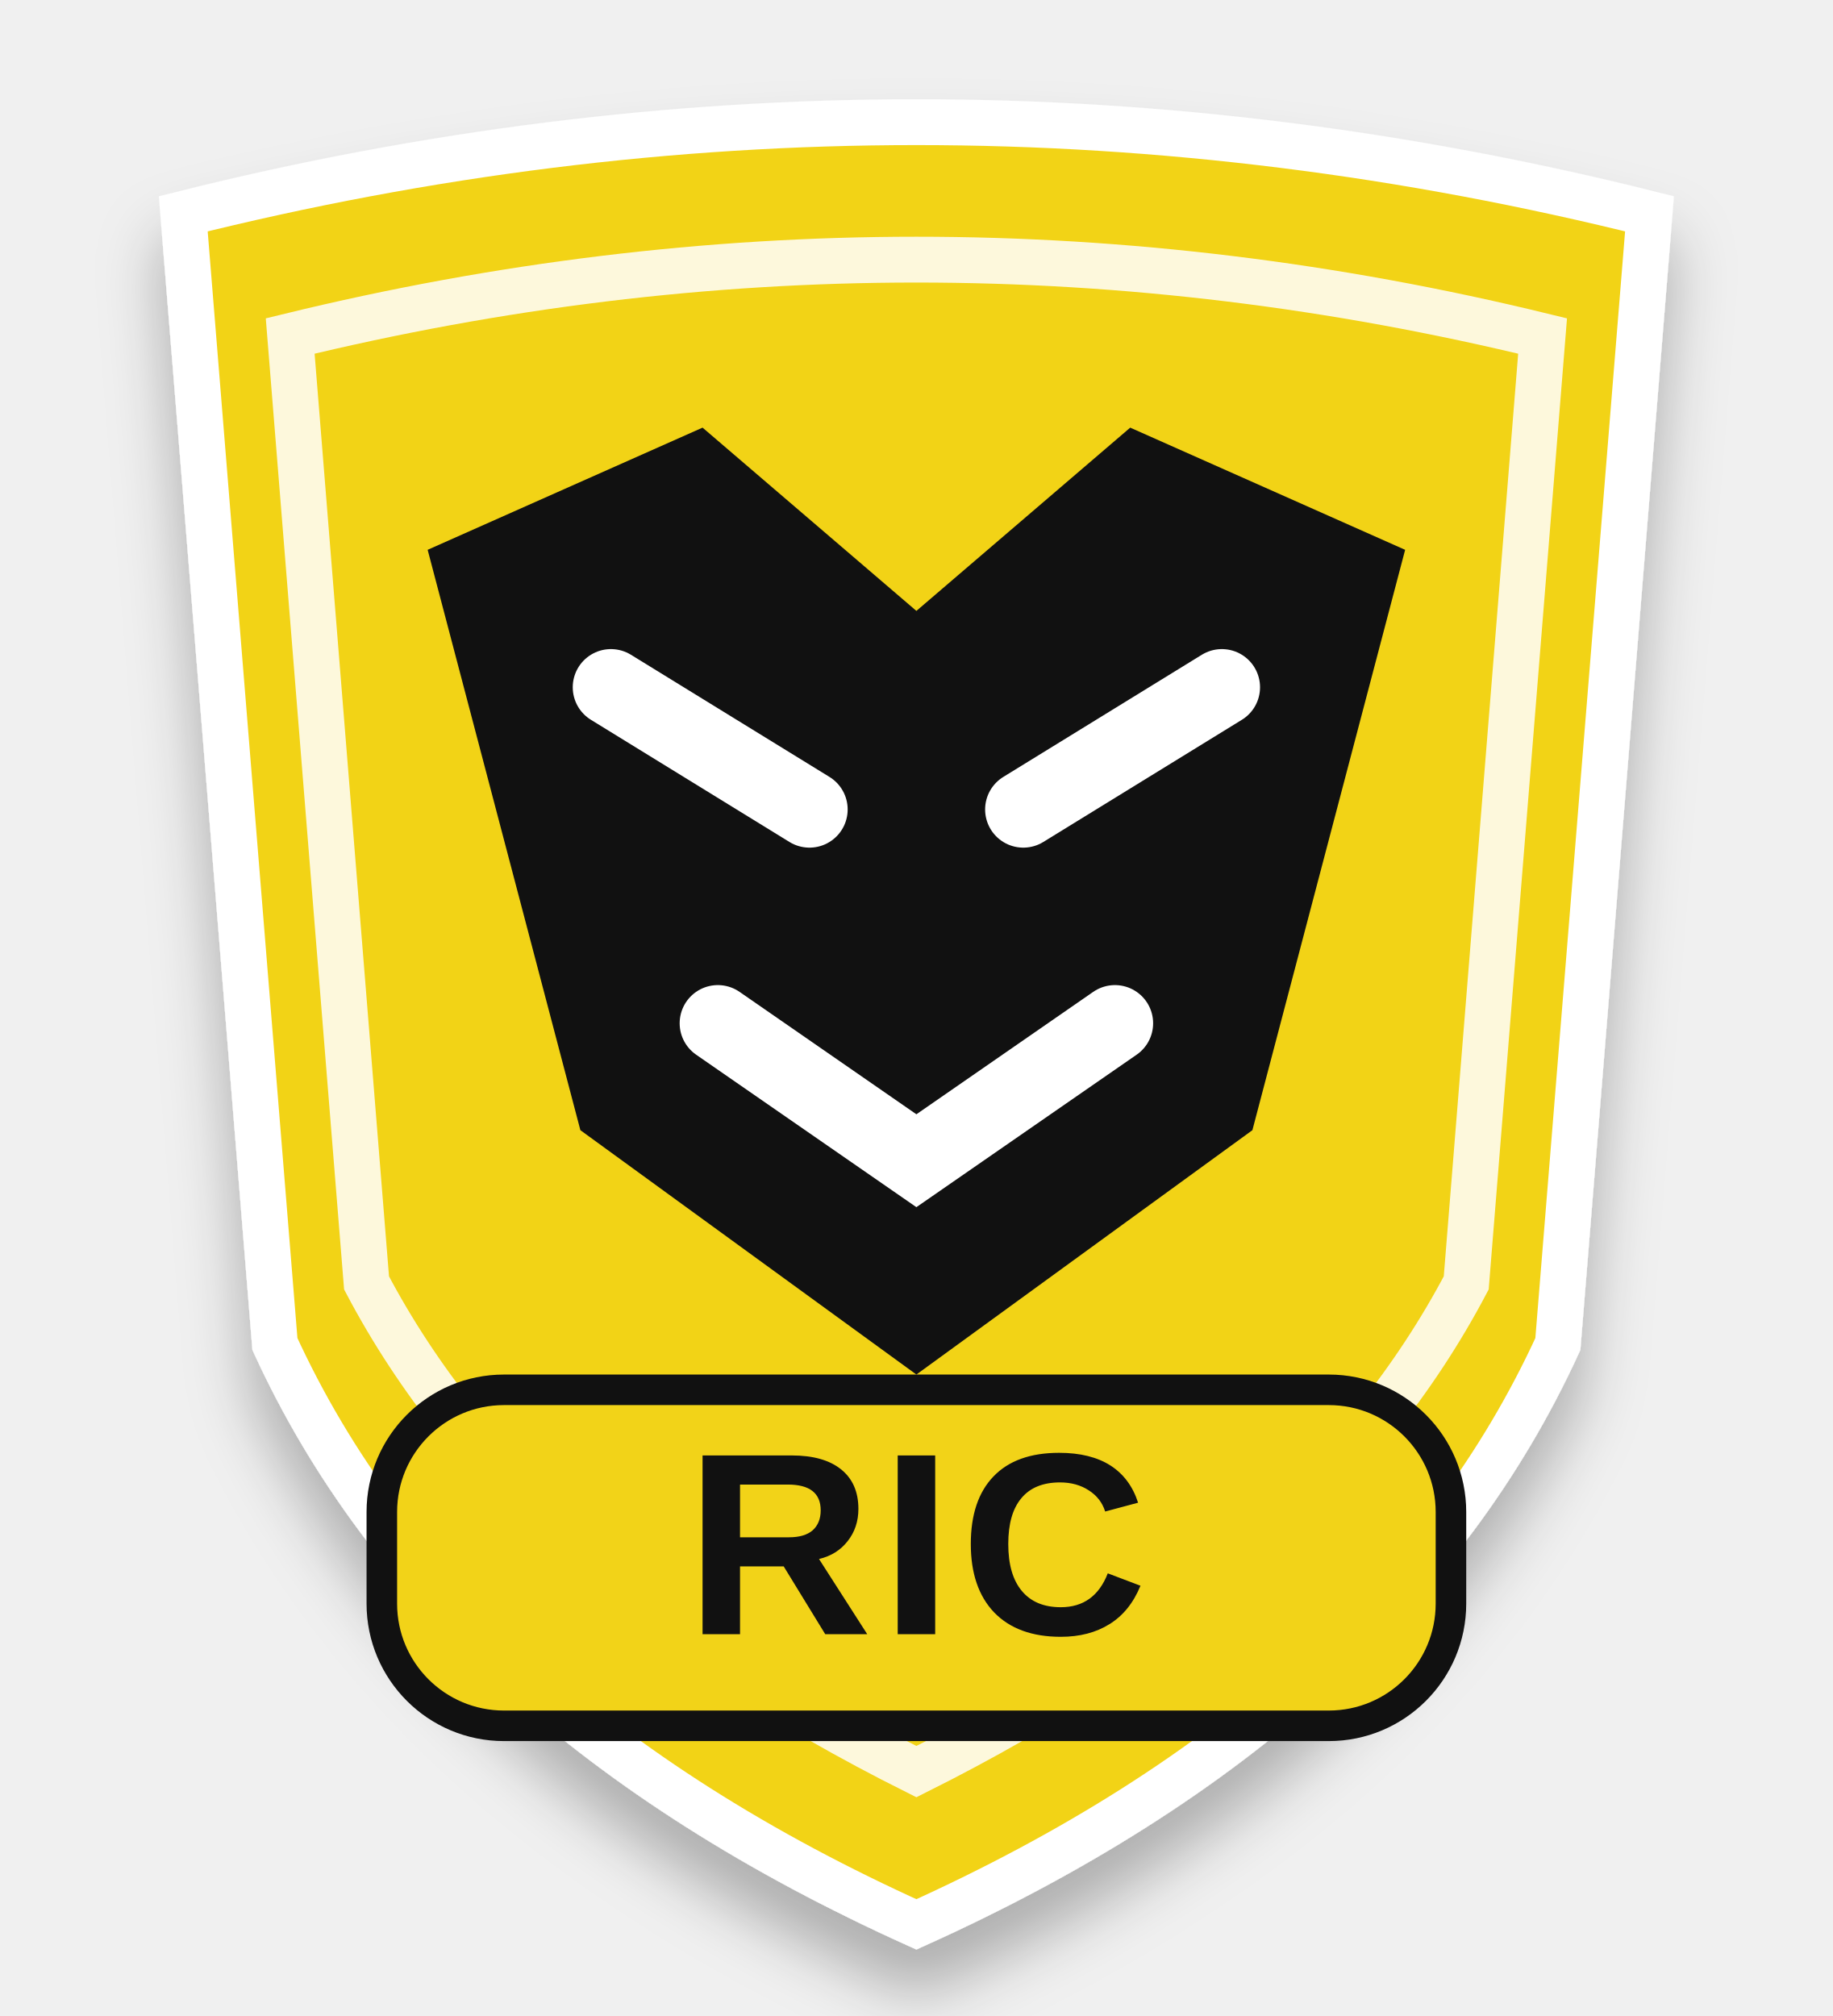
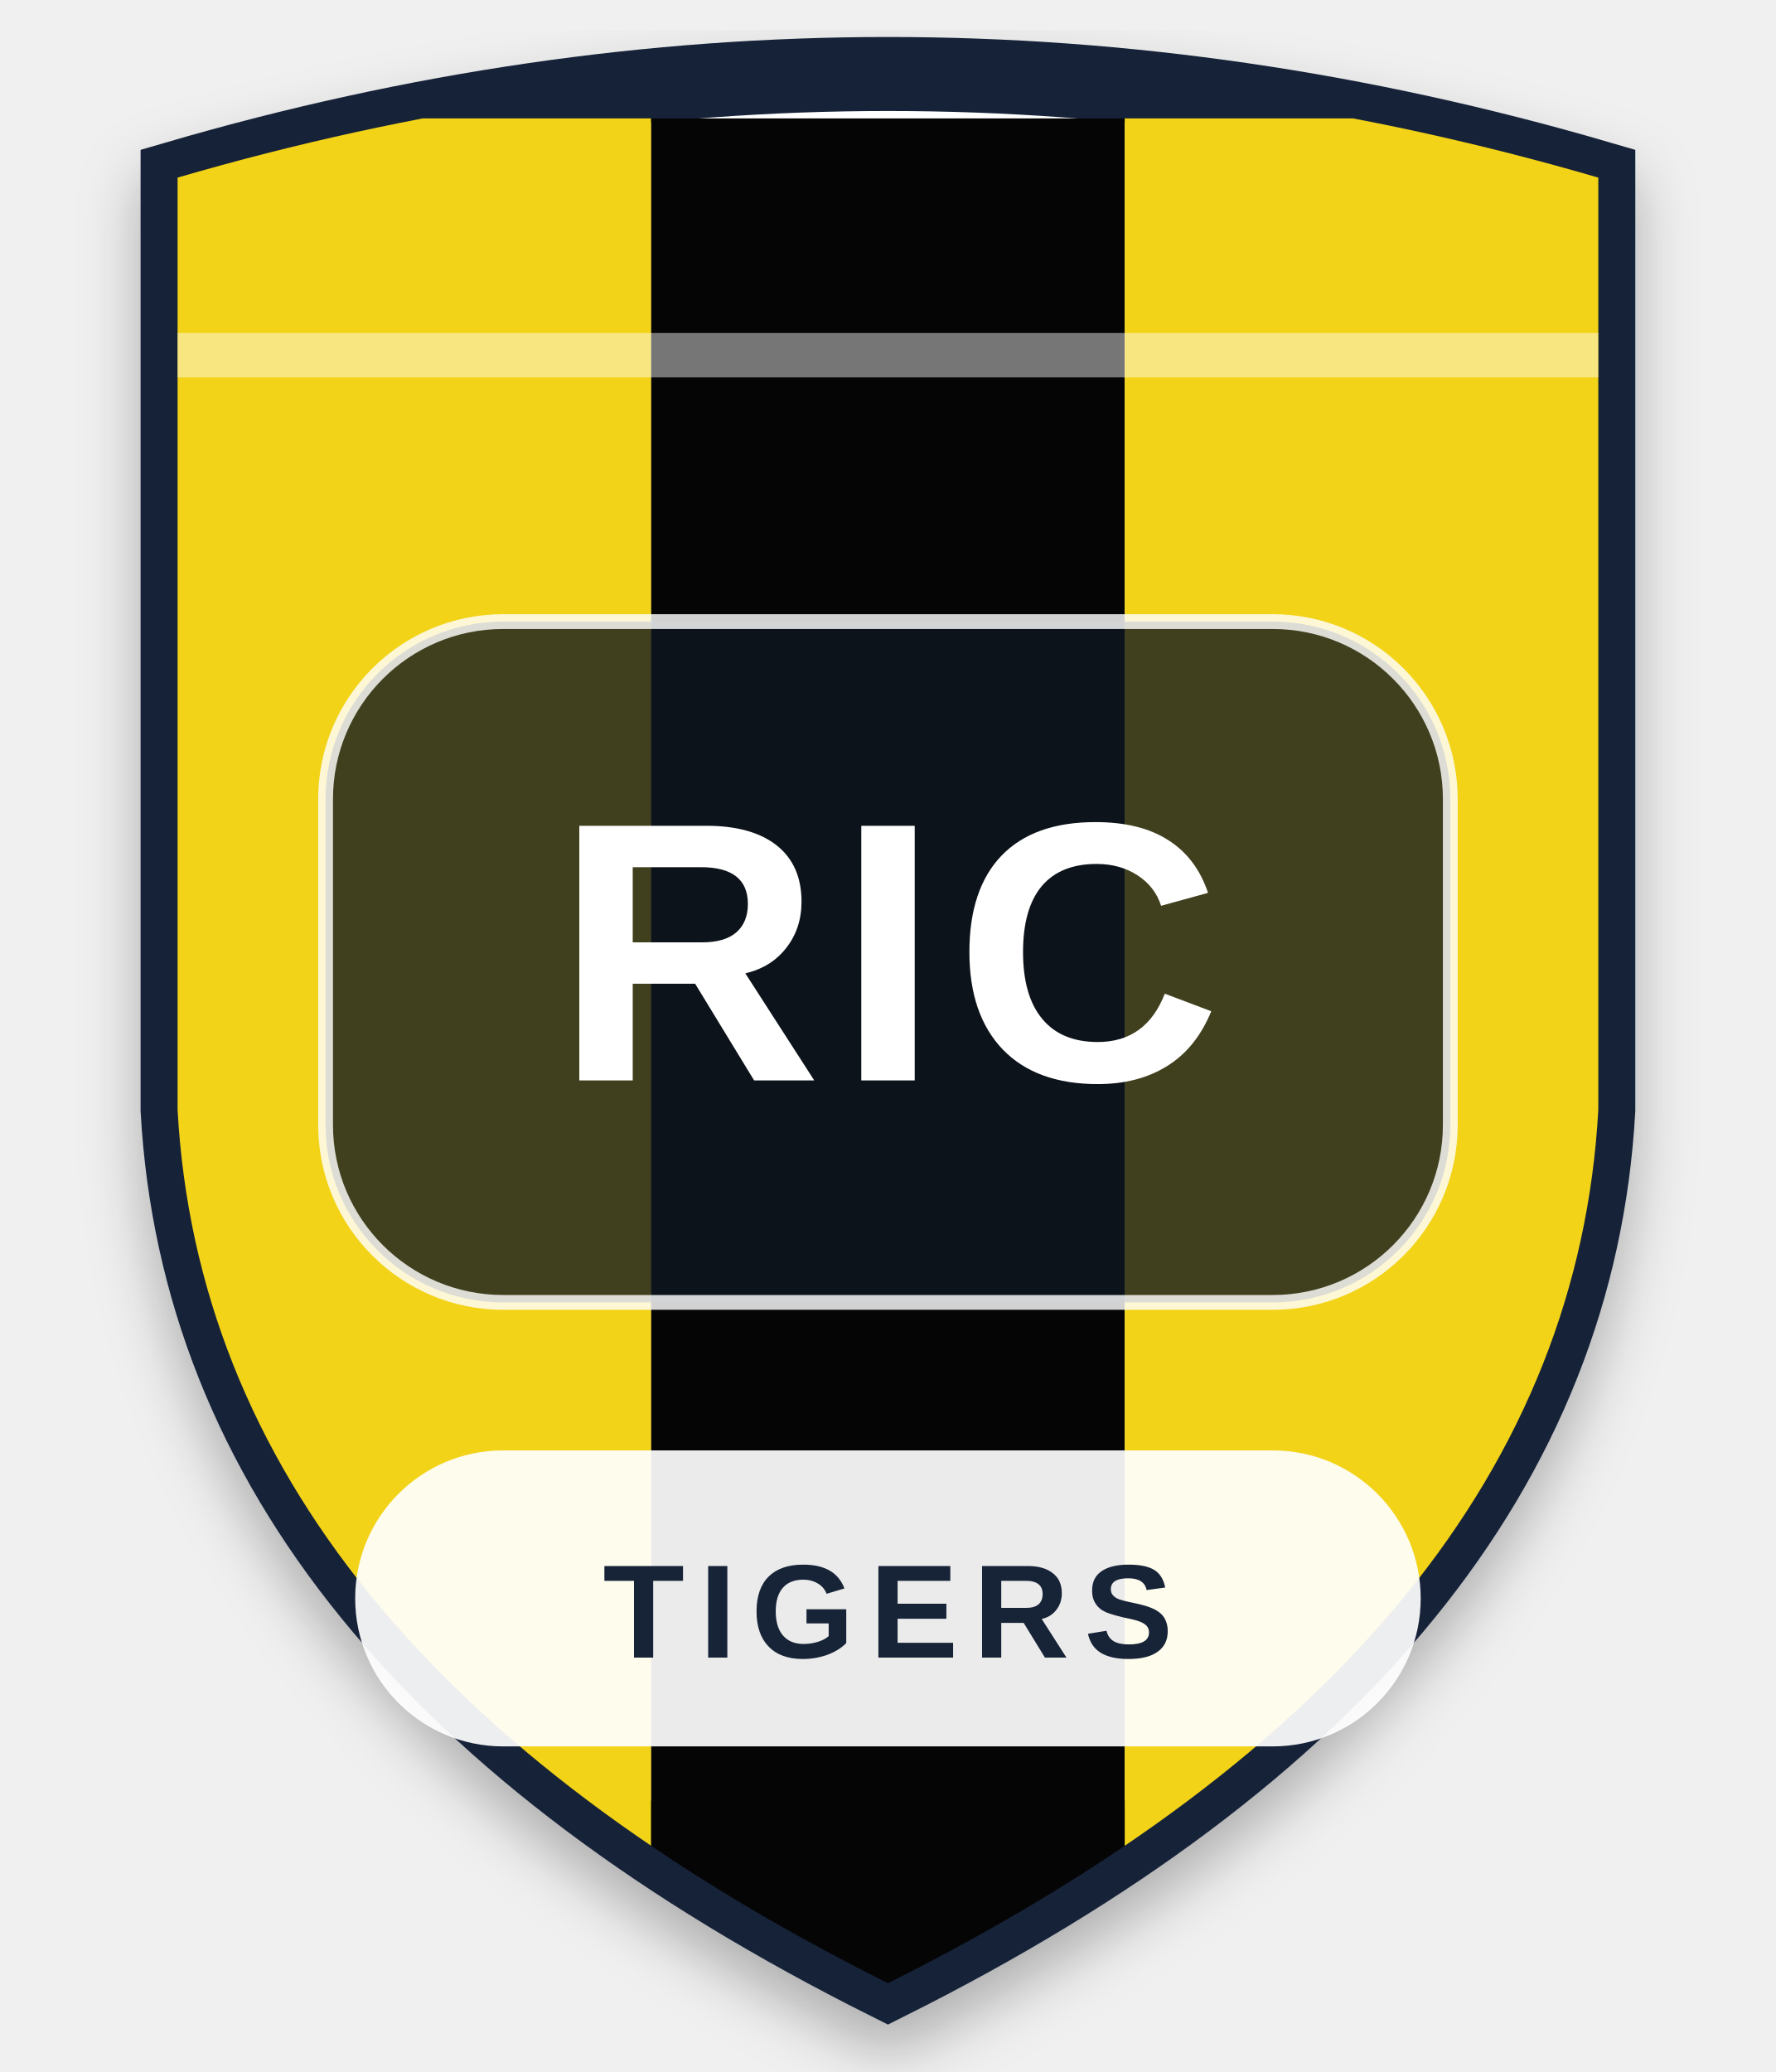
- <svg xmlns="http://www.w3.org/2000/svg" viewBox="0 0 120 132" role="img" aria-label="RIC independent club mark">
+ <svg xmlns="http://www.w3.org/2000/svg" viewBox="0 0 120 140" role="img" aria-label="TIGERS club mark">
  <defs>
+     <clipPath id="shield">
+       <path d="M12 12 Q60 -2 108 12 V75 Q106 111 60 134 Q14 111 12 75 Z" />
+     </clipPath>
    <filter id="s">
-       <feDropShadow dx="0" dy="3" stdDeviation="2" flood-opacity=".28" />
+       <feDropShadow dx="0" dy="2" stdDeviation="2" flood-opacity=".28" />
    </filter>
  </defs>
-   <path d="M12 14 Q60 2 108 14 L102 88 Q91 112 60 126 Q29 112 18 88 Z" fill="#F2D318" stroke="#ffffff" stroke-width="3" filter="url(#s)" />
-   <path d="M19 22 Q60 12 101 22 L96 84 Q86 103 60 116 Q34 103 24 84 Z" fill="none" stroke="#FFFFFF" stroke-width="3" opacity=".85" />
-   <path d="M28 36 L46 28 L60 40 L74 28 L92 36 L82 74 L60 90 L38 74 Z" fill="#111111" />
-   <path d="M40 45l13 8M80 45l-13 8M47 67l13 9 13-9" stroke="#FFFFFF" stroke-width="5" fill="none" stroke-linecap="round" />
-   <rect x="25" y="91" width="70" height="22" rx="8" fill="#F2D318" stroke="#111111" stroke-width="2" />
-   <text x="60" y="107" text-anchor="middle" font-family="Arial Black, Arial, sans-serif" font-size="17" font-weight="900" fill="#111111" letter-spacing=".5">RIC</text>
+   <path d="M12 12 Q60 -2 108 12 V75 Q106 111 60 134 Q14 111 12 75 Z" fill="#fff" stroke="#172337" stroke-width="5" filter="url(#s)" />
+   <g clip-path="url(#shield)">
+     <rect x="10" y="8" width="34" height="128" fill="#f2d318" />
+     <rect x="44" y="8" width="32" height="128" fill="#050505" />
+     <rect x="76" y="8" width="34" height="128" fill="#f2d318" />
+     <path d="M8 24 H112" stroke="rgba(255,255,255,.45)" stroke-width="3" />
+   </g>
+   <rect x="22" y="42" width="76" height="46" rx="12" fill="#101820" fill-opacity=".78" stroke="#fff" stroke-opacity=".82" />
+   <text x="60" y="73" text-anchor="middle" fill="#fff" font-family="Arial Black,Arial,sans-serif" font-size="25" font-weight="900" letter-spacing="1">RIC</text>
+   <rect x="24" y="98" width="72" height="20" rx="10" fill="#fff" fill-opacity=".92" />
+   <text x="60" y="112" text-anchor="middle" fill="#172337" font-family="Arial,Helvetica,sans-serif" font-size="9" font-weight="900" letter-spacing="1">TIGERS</text>
</svg>
